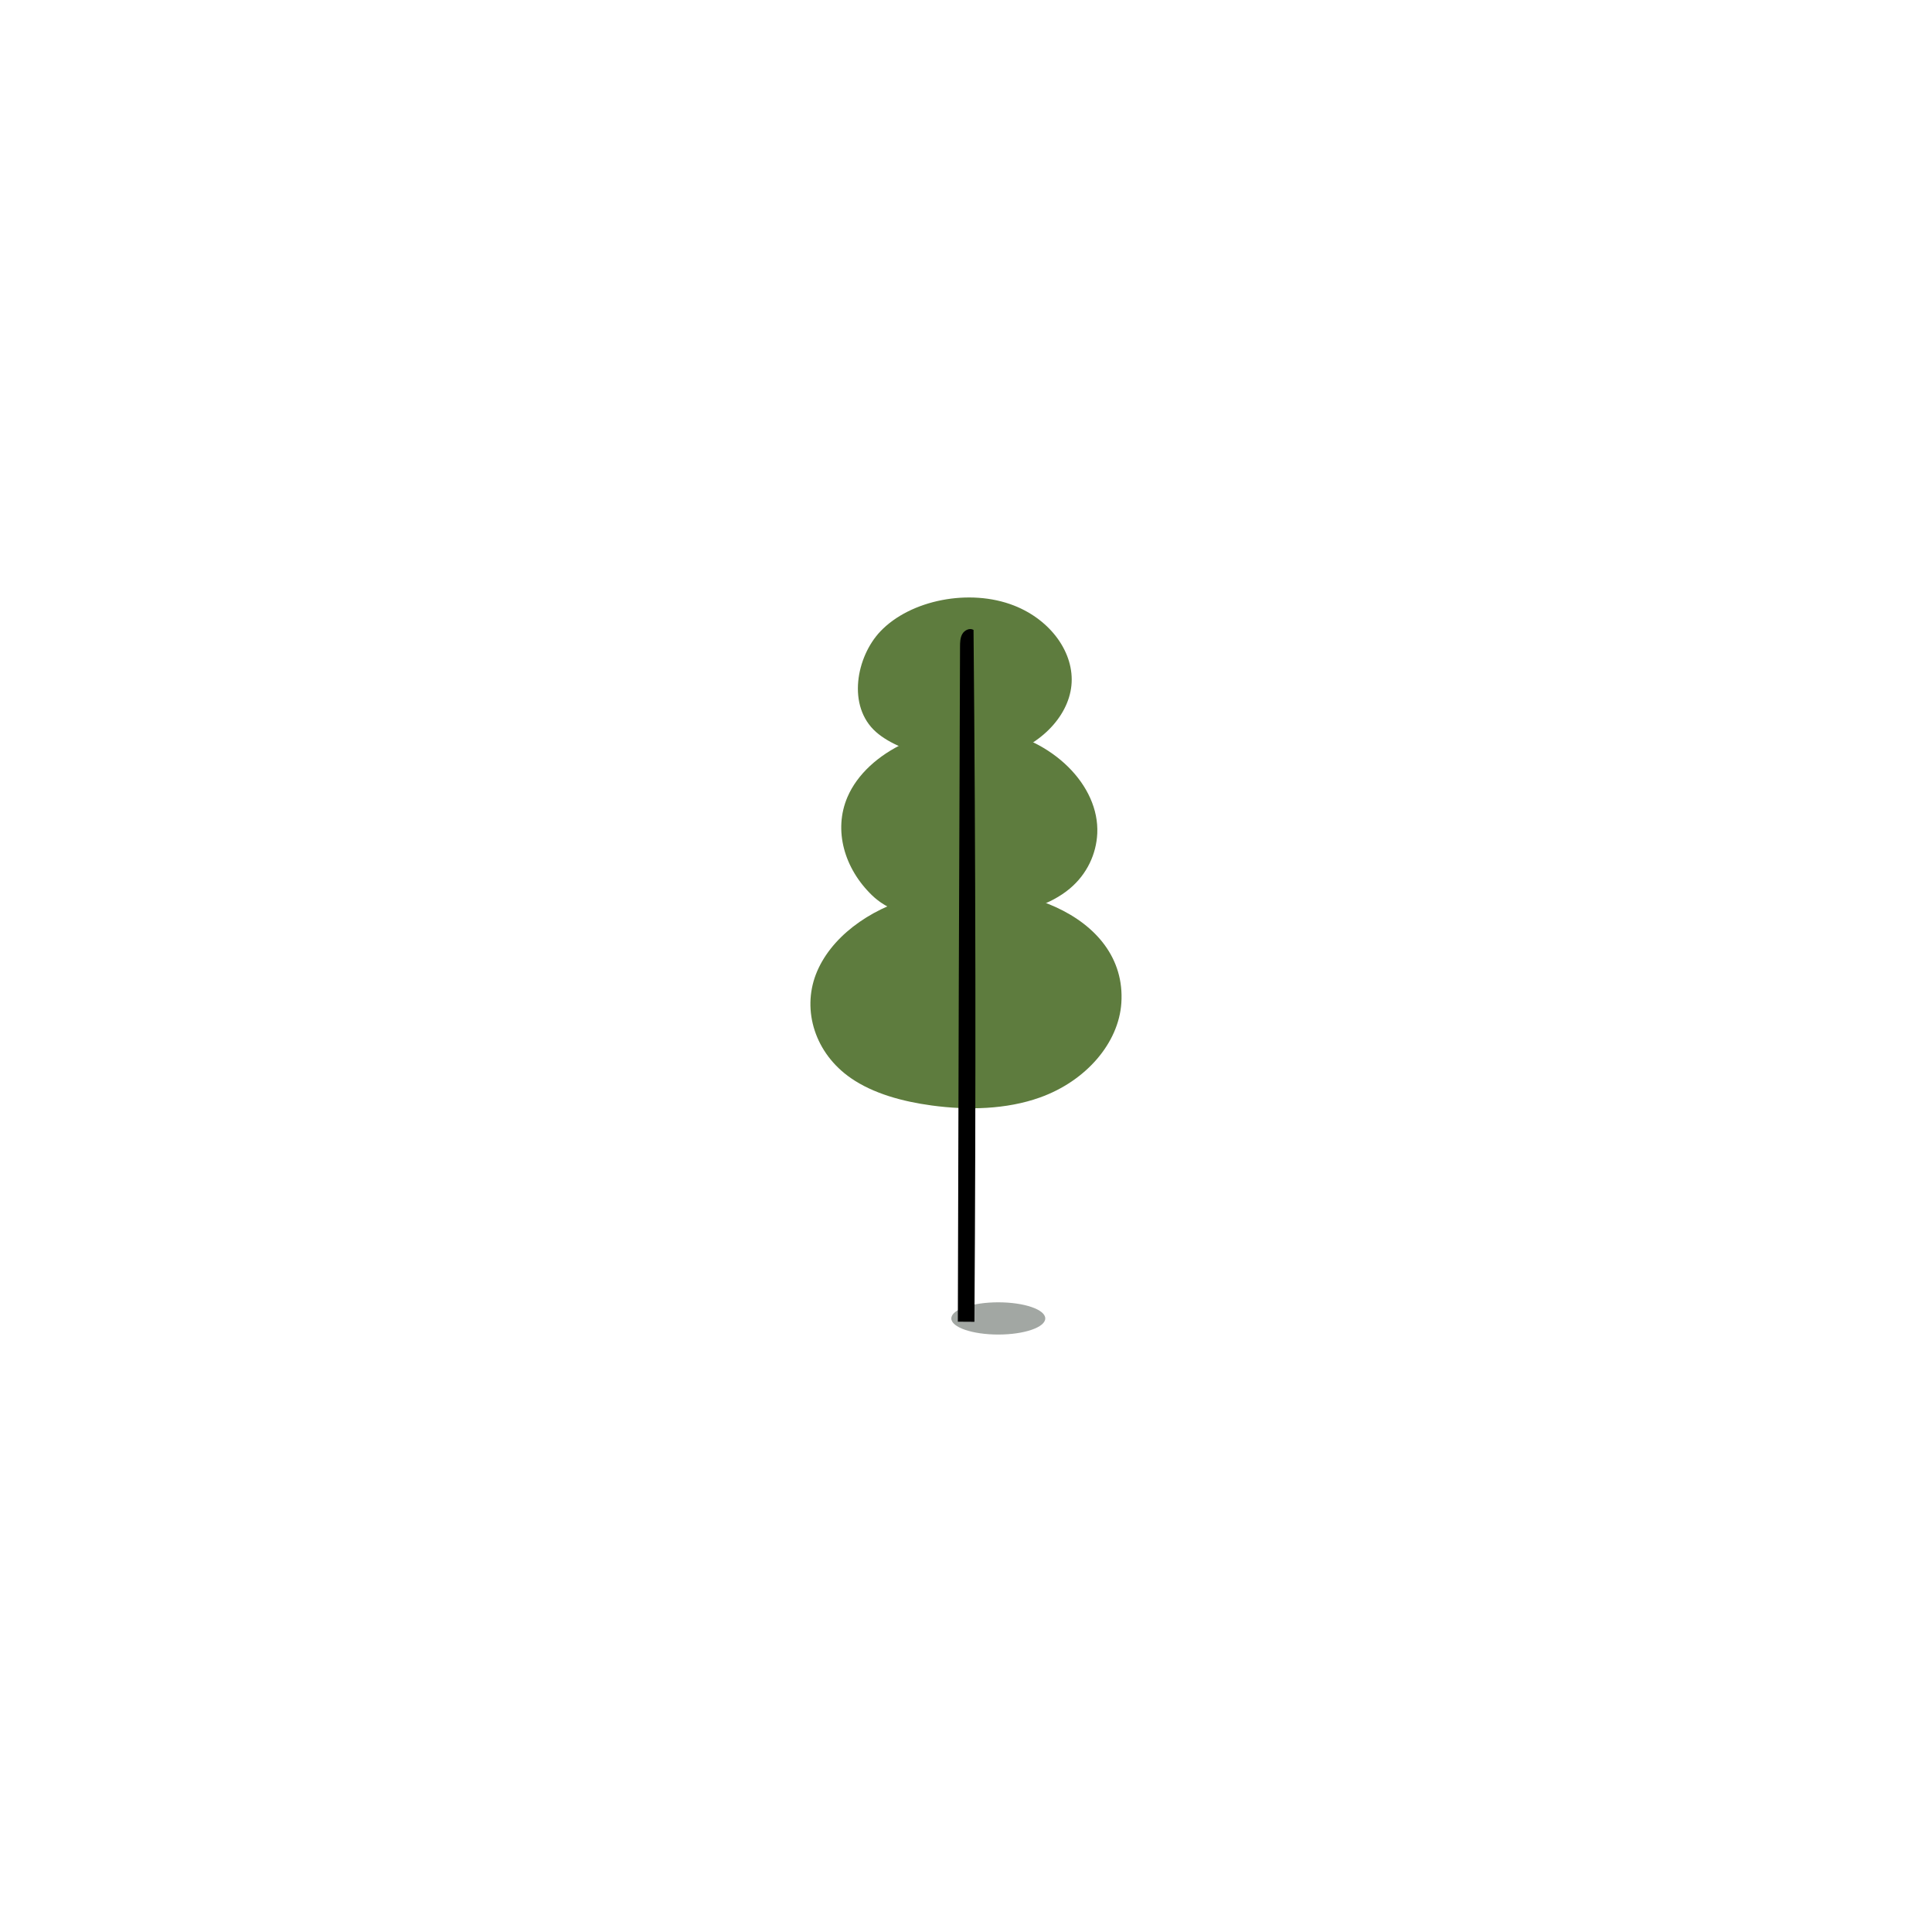
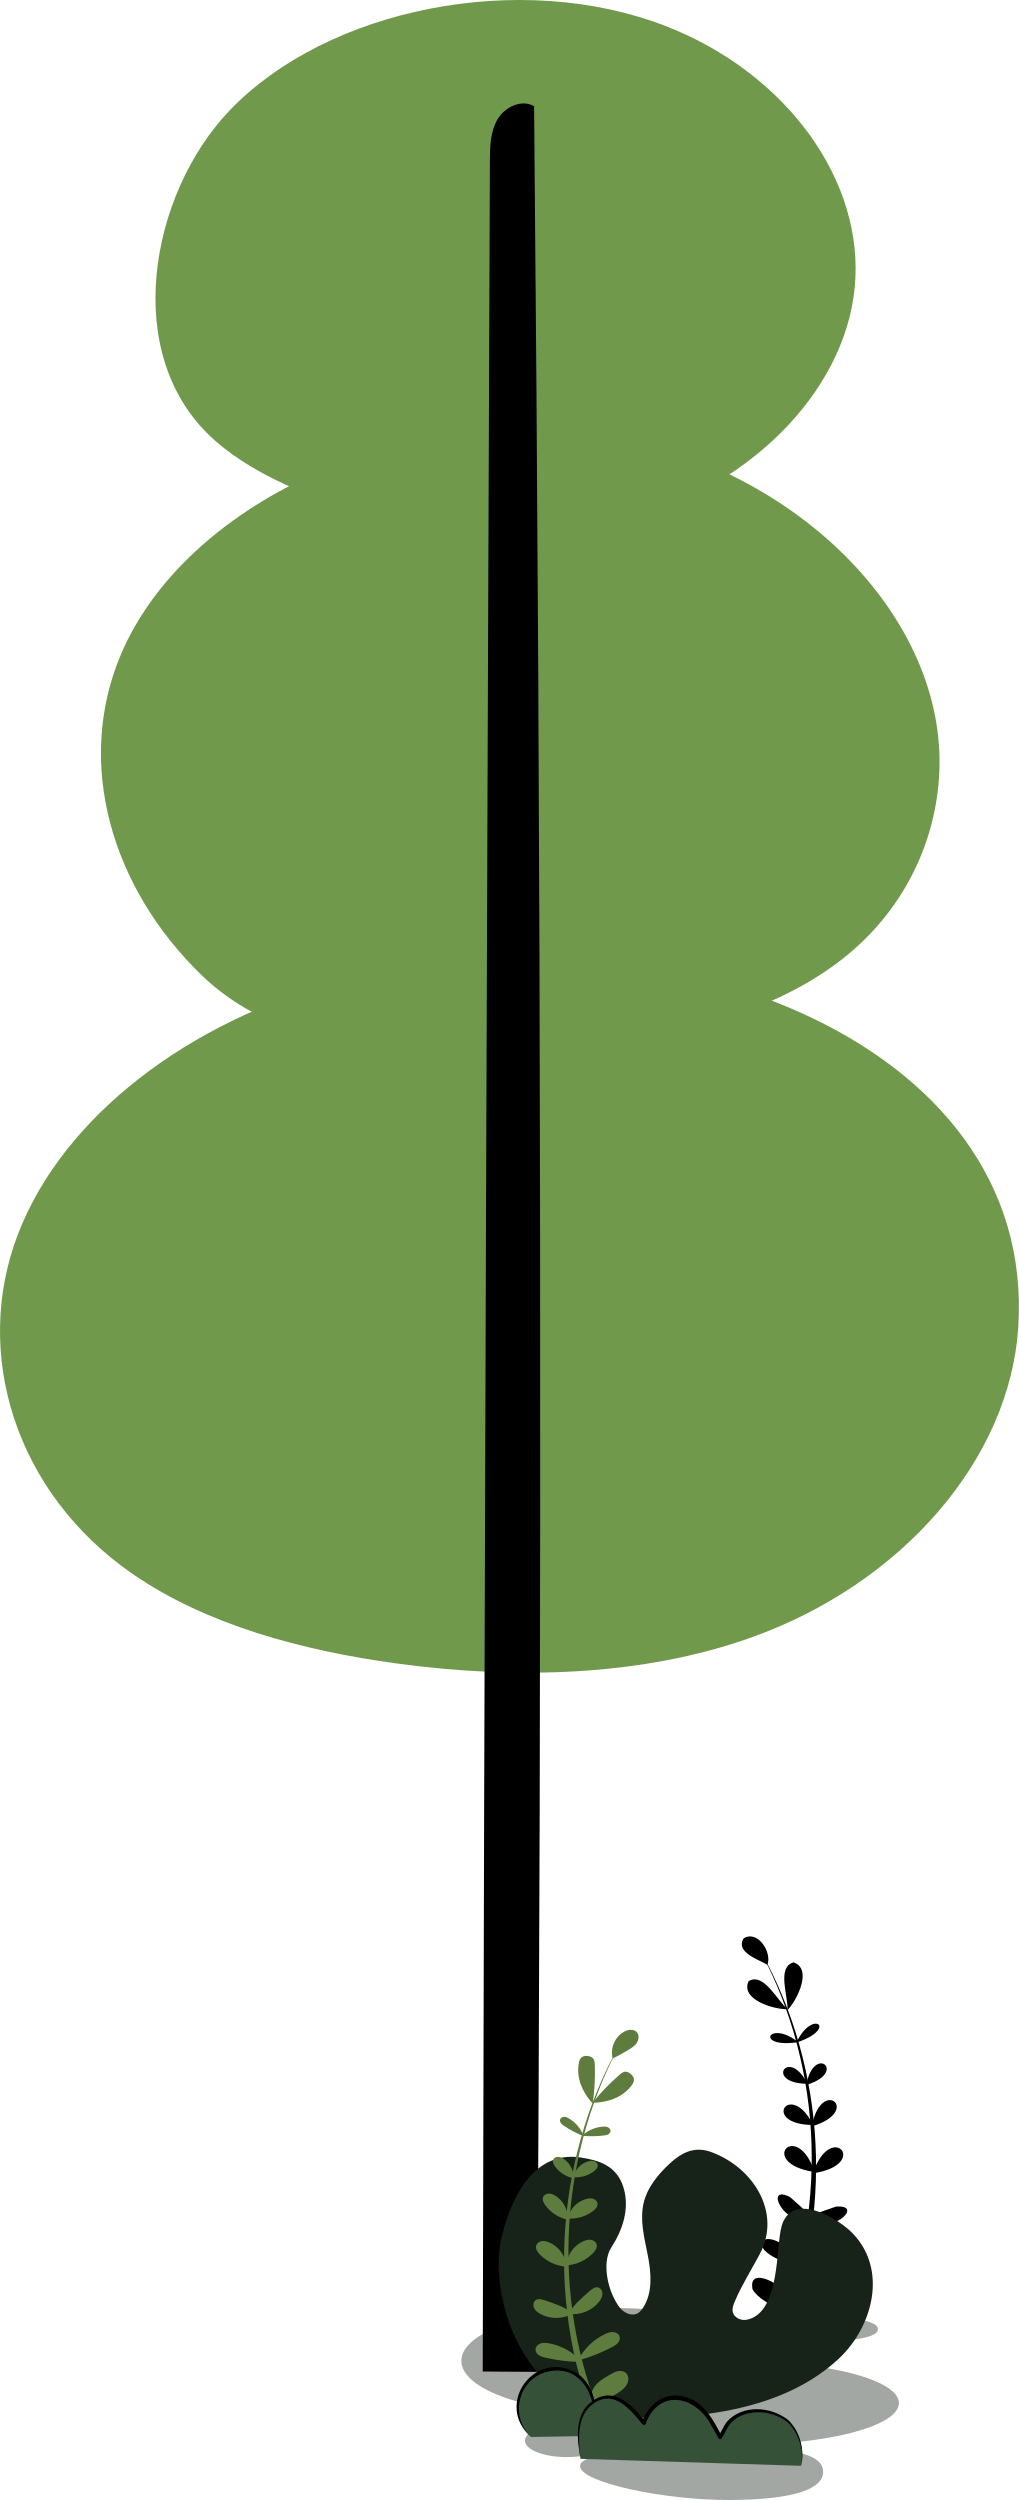
- <svg xmlns="http://www.w3.org/2000/svg" id="Camada_1" data-name="Camada 1" viewBox="0 0 1080 1080">
+ <svg xmlns="http://www.w3.org/2000/svg" id="Camada_1" data-name="Camada 1" viewBox="0 0 975.45 2393.37">
  <defs>
    <style>
      .cls-1 {
+         fill: #355138;
+       }
+ 
+       .cls-2, .cls-3 {
+         fill: #172318;
+       }
+ 
+       .cls-4 {
        fill: #5e7c3e;
      }

-       .cls-2 {
-         fill: #172318;
+       .cls-5 {
+         fill: #71994b;
+       }
+ 
+       .cls-3 {
        opacity: .4;
      }
    </style>
  </defs>
-   <ellipse class="cls-2" cx="558.05" cy="737.01" rx="26.26" ry="9.01" />
  <g>
-     <path class="cls-1" d="M558.38,423.31c21.97-5.45,38.74-22.05,40.55-40.14,1.81-18.09-11.45-36.56-32.06-44.65-24.9-9.78-58-3.14-74.7,14.39-13.5,14.17-18.79,41.84-2.47,56.27,14.78,13.08,48.32,19.18,68.68,14.13Z" />
-     <path class="cls-1" d="M557,511.84c15.23-1.61,30.44-6.24,40.99-15.08,9.8-8.21,14.86-19.55,15.39-30.84,1.26-26.99-25.18-53.09-58.72-57.98-33.54-4.89-69.98,12.06-80.93,37.63-7.94,18.54-1.77,39.94,13.75,54.92,16.64,16.07,45.14,13.92,69.52,11.35Z" />
-     <path class="cls-1" d="M510.6,501.55c-25.23,6.79-46.74,22.91-54.52,43.15-7.77,20.24-.51,44.11,19.6,57.99,12.53,8.64,28.86,13.08,45.21,15.29,20.22,2.73,41.66,2.22,60.37-4.45,25.8-9.2,44.09-30.43,45.58-52.86,3.3-49.79-62.64-73.55-116.25-59.11Z" />
-     <path d="M535.44,738.83l9.27.06c.87-128.92.71-257.85-.5-386.77-2.12-1.25-5.01.12-6.25,2.25s-1.29,4.72-1.3,7.18c-.48,125.74-.95,251.49-1.22,377.28Z" />
+     <ellipse class="cls-3" cx="588.93" cy="2260.13" rx="147.27" ry="50.53" />
+     <g>
+       <path class="cls-5" d="M590.82,500.92c123.21-30.57,217.24-123.66,227.39-225.12,10.16-101.45-64.19-205-179.79-250.41C498.8-29.46,313.14,7.78,219.5,106.09c-75.71,79.49-105.35,234.61-13.84,315.58,82.91,73.35,270.98,107.58,385.16,79.25Z" />
+       <path class="cls-5" d="M583.06,997.39c85.41-9,170.72-34.97,229.89-84.57,54.94-46.05,83.32-109.66,86.28-172.96,7.07-151.33-141.21-297.75-329.29-325.15-188.08-27.4-392.45,67.64-453.86,211.05-44.52,103.98-9.91,223.96,77.11,307.98,93.32,90.11,253.12,78.06,389.87,63.65Z" />
+       <path class="cls-5" d="M322.87,939.72c-141.47,38.11-262.14,128.46-305.74,241.99-43.6,113.53-2.87,247.37,109.94,325.18,70.25,48.45,161.85,73.35,253.55,85.74,113.38,15.31,233.63,12.47,338.55-24.97,144.66-51.62,247.28-170.63,255.62-296.46,18.5-279.23-351.26-412.46-651.91-331.48Z" />
+       <path d="M462.14,2270.37c17.32.11,34.65.22,51.97.34,4.9-723,3.97-1446.03-2.79-2169.01-11.89-7.03-28.09.69-35.06,12.61-6.97,11.93-7.21,26.47-7.27,40.28-2.67,705.17-5.35,1410.34-6.85,2115.78Z" />
+     </g>
+   </g>
+   <g>
+     <path class="cls-3" d="M840.37,2229.82c1.98,15.5-102.96,15.5-100.97,0-1.98-15.5,102.96-15.5,100.97,0Z" />
+     <g>
+       <path d="M722.46,1858.05c63.86,111.23,72.37,251.49,22.3,369.3,0,0,6.68,2.72,6.68,2.72,48.36-119.98,37.39-261.28-28.98-372.03h0Z" />
+       <path d="M748.78,2191.56c-7.14-7.57-31.97-20.22-28.43-.05,8.38,15.91,55.15,33.06,28.43.05Z" />
+       <path d="M753.66,2206.83c7.73,10.69,23.72,6,33.49.34,8.98-2.53,14.38-15.28,2.75-18.29-14.09-1.49-25.77,9.85-36.24,17.95Z" />
+       <path d="M767.72,2169.75c-30.43-50.44-68.74-15.28-.95.21.46-.97,0-2.27-.96-2.75" />
+       <path d="M764.59,2171.21c42.33-40.98,70.36,2.82.86.45-.19-1.06.58-2.2,1.63-2.41" />
+       <path d="M763.96,1954.87c-28.01-21.93-41.93,6.12-.49.32.05-.65-.49-1.28-1.13-1.34" />
+       <path d="M762.6,1955.14c15.12-32.18,40.22-13.44.58.07-.34-.55-.14-1.36.41-1.71" />
+       <path d="M756.42,2103.43c-25.1-13-6.46,28.02,19.58,22.29-1.51-8.15-13.55-16.37-19.58-22.29Z" />
+       <path d="M800.23,2112.49c28.55-2.15-5.56,28.31-26.59,13.17,4.49-6.97,18.75-9.99,26.59-13.17Z" />
+       <path d="M778.76,2076.28c-17.47-46.3-52.91-5.67-.16,2.91" />
+       <path d="M779.35,2077.52c17.47-46.3,52.91-5.67.16,2.91" />
+       <path d="M777.13,2031.72c-21.61-39.25-48.14,1.72.23,2.63" />
+       <path d="M777.82,2032.75c9.7-43.74,46.69-11.89.52,2.59" />
+       <path d="M771.87,1992.73c-17.71-32.15-39.44,1.41.19,2.15" />
+       <path d="M772.43,1993.57c7.95-35.83,38.25-9.74.42,2.12" />
+       <path d="M734.74,1881.02c4.4-12.32-9.35-33.53-22.79-25.38-8.31,13.28,14.22,20.3,22.79,25.38Z" />
+       <path d="M759.61,1878.66c18.44,5.93,3.67,36.09-5.73,45.68.88-13.14-10.52-40.85,5.73-45.68Z" />
+       <path d="M716.69,1896.63c-8.2,17.55,23.96,27.24,37.38,26.88-10.23-8.29-22.79-35.5-37.38-26.88Z" />
+     </g>
+   </g>
+   <g>
+     <ellipse class="cls-3" cx="708.14" cy="2300.56" rx="152.44" ry="40" />
+     <path class="cls-2" d="M752.78,2122c-4.38,5.6-5.25,11.82-6.14,17.64-3.31,21.52-2.41,75.73-31.89,81.18-5.55,1.03-12.11-2.07-13.27-7.59-.69-3.31.58-6.68,1.9-9.79,6.75-15.95,15.99-30.39,24.05-45.65,21.25-40.22-7.02-83.51-47.2-97.76-15.57-5.52-28.02.92-39.22,11.38-10.98,10.25-21.03,22.37-24.67,36.94-4.17,16.69.56,34.11,3.86,50.99,3.3,16.88,4.82,35.69-4.63,50.06-1.32,2.01-2.9,3.94-4.99,5.14-5.84,3.33-13.49-.33-17.54-5.69-10.89-14.4-17.52-42.36-7.67-57.49,10.32-15.86,18.04-36.93,11.29-57.9-6.5-20.22-23.33-25.26-40.25-27.91-44.3-6.94-65.62,35.88-75.23,71.97-14.65,55.01,14.42,145.37,81.94,166.74,44.2,14,76.04,12.65,121.45,5.6,42.87-6.65,85.99-21.52,118.23-51.57,32.84-30.61,47.57-85.69,12.88-120.84-12.15-12.31-47.97-34.52-62.9-15.46Z" />
+   </g>
+   <g>
+     <ellipse class="cls-3" cx="589.9" cy="2319.36" rx="50.48" ry="12.06" />
+     <g>
+       <path class="cls-4" d="M598.84,1947.6c-63.86,111.23-72.37,251.49-22.3,369.3,0,0-6.68,2.72-6.68,2.72-48.36-119.98-37.39-261.28,28.98-372.03h0Z" />
+       <path class="cls-4" d="M572.52,2281.1c3.44-3.2,7.57-5.55,11.66-7.86,2.28-1.29,4.61-2.6,7.16-3.17,2.56-.57,5.44-.3,7.49,1.33,2.76,2.19,3.33,6.35,2.11,9.65-1.22,3.3-3.87,5.87-6.69,7.98-8.28,6.19-18.4,9.3-28.3,12.3-.23.07-.91-3.31-.95-3.63-.14-1.16.07-2.19.12-3.33.11-2.69,1.44-4.47,2.46-6.81,1.07-2.46,2.99-4.65,4.93-6.46Z" />
+       <path class="cls-4" d="M567.64,2296.37c.36.3-3.37,3.48-3.75,3.73-1.53,1.01-2.77,1.56-4.59,1.95-3.98.84-8.17.98-12.15.03-4.57-1.1-8.81-3.24-13-5.37-2.34-1.19-4.71-2.4-6.6-4.22-1.89-1.82-3.25-4.36-3.03-6.98.3-3.51,3.45-6.29,6.88-7.1,3.43-.81,7.03-.02,10.35,1.17,9.74,3.48,17.92,10.2,25.89,16.79Z" />
+       <path class="cls-4" d="M553.58,2259.3c5.53-10.81,14.75-19.69,25.76-24.82,2.45-1.14,5.08-2.11,7.78-1.91,2.69.2,5.44,1.87,6.13,4.47.57,2.12-.32,4.43-1.78,6.07-1.46,1.64-3.42,2.75-5.36,3.78-10.03,5.33-20.64,9.57-31.59,12.62-.46-.97,0-2.27.96-2.75" />
+       <path class="cls-4" d="M556.71,2260.75c-8.11-9.04-19.3-15.27-31.26-17.4-2.66-.47-5.46-.74-8.01.14-2.55.88-4.78,3.19-4.78,5.89,0,2.2,1.45,4.2,3.28,5.41,1.83,1.22,4.01,1.78,6.14,2.28,11.06,2.59,22.41,3.97,33.76,4.12.19-1.06-.58-2.2-1.63-2.41" />
+       <path class="cls-4" d="M557.34,2044.41c5.43-4.91,12.53-7.95,19.84-8.48,1.62-.12,3.32-.1,4.79.59,1.47.69,2.67,2.22,2.5,3.84-.14,1.32-1.13,2.43-2.3,3.04-1.17.61-2.51.82-3.83.98-6.8.86-13.69.98-20.51.35-.05-.65.49-1.28,1.13-1.34" />
+       <path class="cls-4" d="M558.71,2044.68c-2.64-6.83-7.61-12.74-13.9-16.5-1.4-.84-2.92-1.59-4.54-1.63-1.63-.05-3.38.78-3.96,2.3-.47,1.24-.08,2.67.69,3.75.77,1.08,1.88,1.86,2.98,2.6,5.68,3.83,11.78,7.04,18.15,9.55.34-.55.14-1.36-.41-1.71" />
+       <path class="cls-4" d="M564.88,2192.97c2.19-1.85,4.86-3.76,7.65-3.12,2.69.62,4.35,3.59,4.25,6.35-.1,2.76-1.58,5.29-3.3,7.45-6.61,8.3-17.65,12.85-28.19,11.61-2.24-.5,6.81-10.55,7.13-10.88,3.99-3.98,8.15-7.79,12.45-11.42Z" />
+       <path class="cls-4" d="M521.07,2202.04c-2.72-.88-5.93-1.63-8.26.02-2.25,1.6-2.66,4.98-1.52,7.49s3.47,4.29,5.88,5.64c9.27,5.17,21.21,5.18,30.49.02,1.88-1.31-10.31-7.17-10.73-7.35-5.2-2.16-10.49-4.11-15.86-5.83Z" />
+       <path class="cls-4" d="M542.54,2165.83c1.58-8.93,7.95-16.87,16.33-20.35,2.2-.91,4.59-1.54,6.94-1.18,2.35.36,4.63,1.9,5.33,4.17.94,3.06-1.12,6.2-3.34,8.5-6.57,6.79-15.68,11.06-25.1,11.76" />
+       <path class="cls-4" d="M541.95,2167.06c-1.58-8.93-7.95-16.87-16.33-20.35-2.2-.91-4.59-1.54-6.94-1.18-2.35.36-4.63,1.9-5.33,4.17-.94,3.06,1.12,6.2,3.34,8.5,6.57,6.79,15.68,11.06,25.1,11.76" />
+       <path class="cls-4" d="M544.18,2121.26c2.57-7.8,9.29-14.09,17.25-16.14,2.09-.54,4.32-.79,6.37-.16,2.06.63,3.9,2.3,4.24,4.42.45,2.86-1.8,5.41-4.09,7.19-6.76,5.24-15.47,7.89-24,7.32" />
+       <path class="cls-4" d="M543.48,2122.3c-.27-8.21-4.96-16.14-12.02-20.34-1.85-1.1-3.92-1.97-6.07-1.95s-4.39,1.11-5.31,3.05c-1.24,2.62.21,5.7,1.9,8.05,5.01,6.93,12.63,11.92,20.98,13.77" />
+       <path class="cls-4" d="M549.44,2082.27c2.1-6.39,7.61-11.55,14.13-13.22,1.71-.44,3.54-.65,5.22-.13,1.69.52,3.2,1.88,3.47,3.62.37,2.34-1.47,4.43-3.35,5.89-5.54,4.29-12.67,6.47-19.66,5.99" />
+       <path class="cls-4" d="M548.87,2083.12c-.22-6.72-4.06-13.22-9.84-16.66-1.52-.9-3.21-1.62-4.97-1.6-1.76.02-3.6.91-4.35,2.5-1.01,2.15.17,4.67,1.56,6.59,4.11,5.67,10.35,9.77,17.19,11.28" />
+       <path class="cls-4" d="M586.57,1970.57c-2.7-9.81,2.33-21.19,11.41-25.78,3.62-1.83,8.49-2.45,11.38.4,2.72,2.68,2.37,7.37.27,10.56-2.1,3.19-5.51,5.23-8.8,7.16-4.75,2.79-9.51,5.57-14.25,7.66Z" />
+       <path class="cls-4" d="M561.7,1968.2c-2.11-.05-4.19.56-5.44,1.89-1.43,1.52-1.96,3.67-2.28,5.74-1.53,9.95.82,19,5.77,27.62,1.57,2.74,3.35,5.37,5.35,7.81.25.31,2.38,2.25,2.32,2.62,1.72-12.21,2.47-24.46,2.03-36.79-.06-1.76-.15-3.56-.84-5.18-.99-2.35-3.99-3.65-6.92-3.72Z" />
+       <path class="cls-4" d="M604.61,1986.17c1.47,1.52,2.44,3.45,2.32,5.27-.14,2.09-1.36,3.93-2.66,5.57-6.25,7.89-14.48,12.32-24.17,14.56-3.08.71-6.21,1.19-9.37,1.39-.4.02-3.26-.21-3.5.08,7.78-9.56,16.25-18.44,25.58-26.51,1.33-1.15,2.71-2.31,4.37-2.91,2.39-.87,5.39.44,7.43,2.54Z" />
+     </g>
+   </g>
+   <g>
+     <ellipse class="cls-3" cx="543.1" cy="2336.39" rx="40.62" ry="15.92" transform="translate(-10.15 2.38) rotate(-.25)" />
+     <g>
+       <path class="cls-1" d="M508.44,2333.05c-12.68-10.84-16.5-30.75-8.73-45.51,7.77-14.76,26.39-23.05,42.46-18.57,26.35,7.35,32.15,41.02,24.03,63.08" />
+       <path d="M508.44,2333.05c-35.37-30.8,2.96-84.17,43.4-61.49,19.4,12.7,22.39,40.56,14.35,60.49,8.83-25.74-3.69-65.4-35.95-62.48-32,2.31-44.69,41.47-21.8,63.48h0Z" />
+     </g>
+   </g>
+   <g>
+     <path class="cls-3" d="M788.05,2366.44c.07,15.58-25.61,26.65-89.17,26.93-63.55.28-143.5-16.89-143.57-32.47-.07-15.58,82.36-17.13,145.91-17.4,63.55-.28,86.76,7.36,86.82,22.94Z" />
+     <g>
+       <path class="cls-1" d="M555.78,2353.97c-3.08-19.49-5.38-46.24,15.95-56.49,20.03-9.62,33.04,8.74,44.65,22.13,2.27-4.96,4.58-10,8.12-14.15,13-15.27,35.37-11.91,48.07,1.71,5.23,5.61,9.14,12.31,13,18.94,1.36,2.34,2.72,4.68,3.78,7.18,4.06-6.06,5.8-13.11,11.76-17.58,5.76-4.32,12.96-6.89,20.08-7.68,11.41-1.25,24.25,2.85,33.23,9.9,9.53,7.48,16.51,30.67,12.43,42.71" />
+       <path d="M555.79,2353.97c-3.48-18.46-6.22-43.12,11.47-55.39,20.89-14.73,38.16,4.48,50.55,19.81,0,0-3.11.45-3.11.45,6.21-17.85,22.73-30.08,41.86-23.99,17.77,5.16,26.68,22.43,34.53,37.72,0,0-3.29-.31-3.29-.31,2.78-4.05,4.54-9.06,7.9-13.56,14.75-17.01,42.51-15.06,58.96-1.81,11.23,10.78,16.04,28.83,12.2,43.77,3.02-14.58-2.3-32.28-13.4-42.21-15.64-11.84-41.49-13.22-54.88,2.41-2.89,3.88-4.63,8.88-7.67,13.49-.57.86-1.73,1.1-2.59.53-2.33-3.62-4.2-7.89-6.74-11.75-14.4-29.25-50.38-37.67-63.49-2.73-.52,1.23-2.27,1.47-3.11.45-11.39-14.17-27.23-33.35-46.32-20.16-17.09,11.33-15.07,35.23-12.87,53.29h0Z" />
+     </g>
  </g>
</svg>
